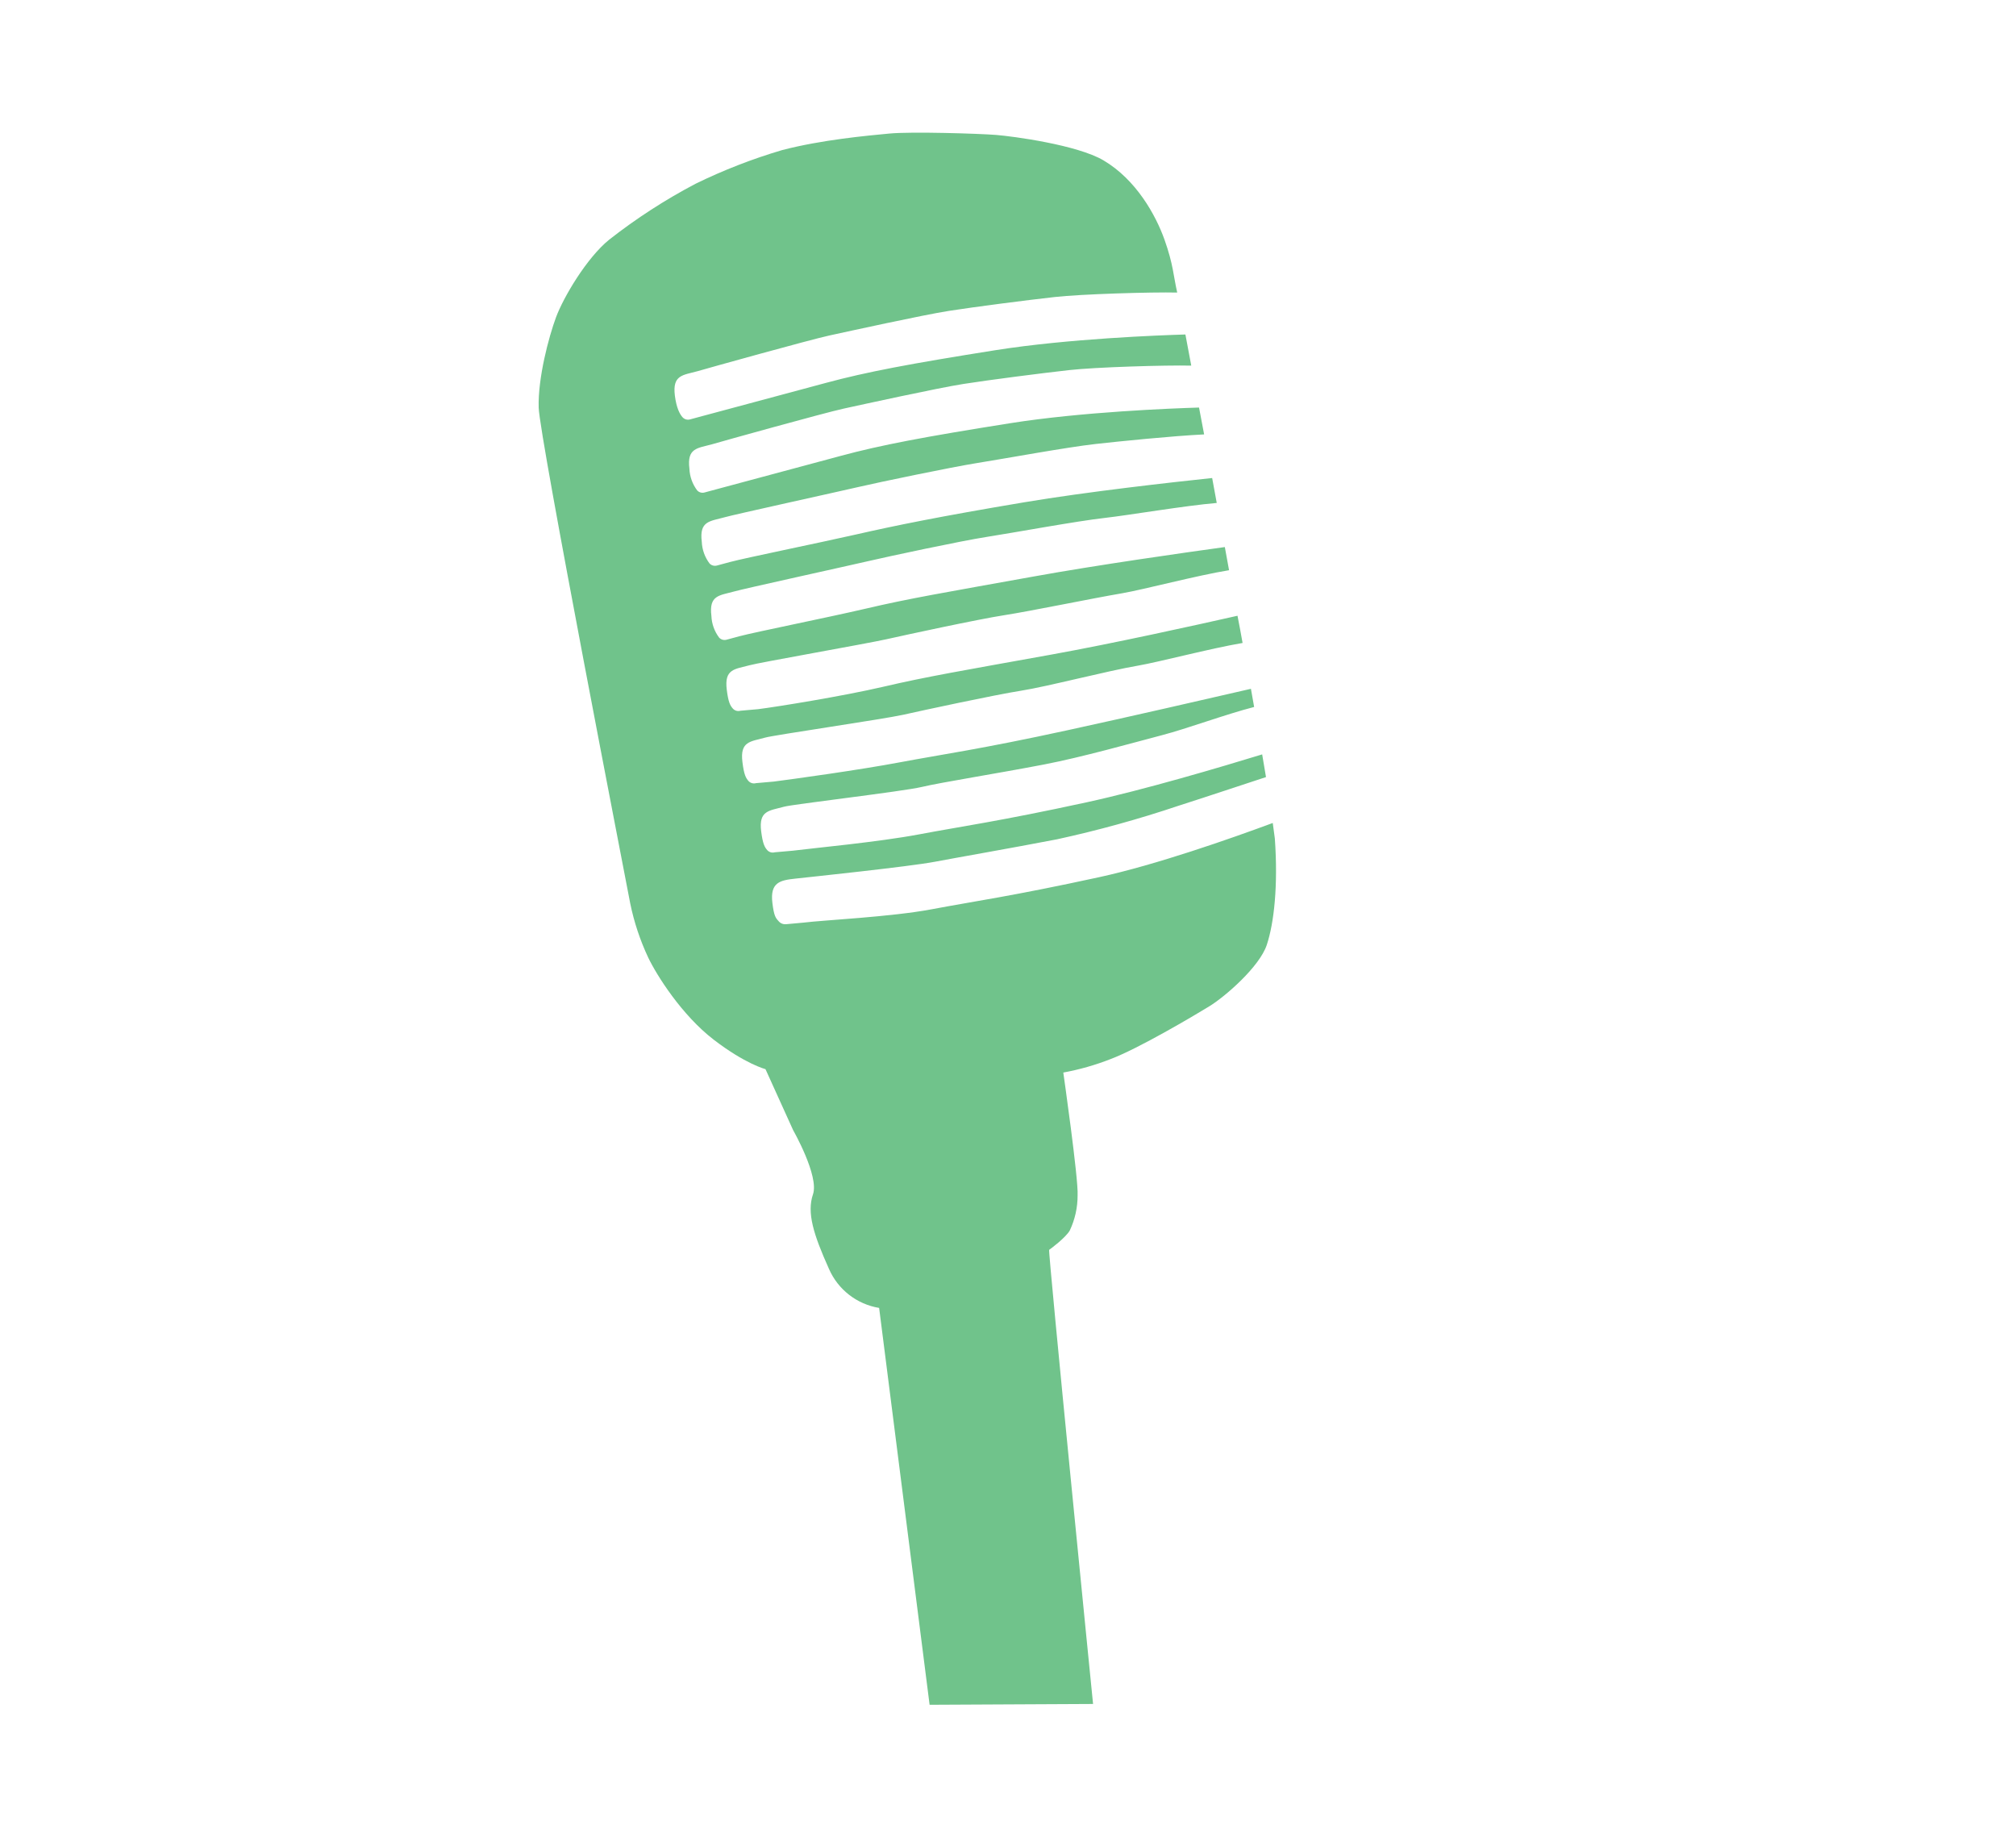
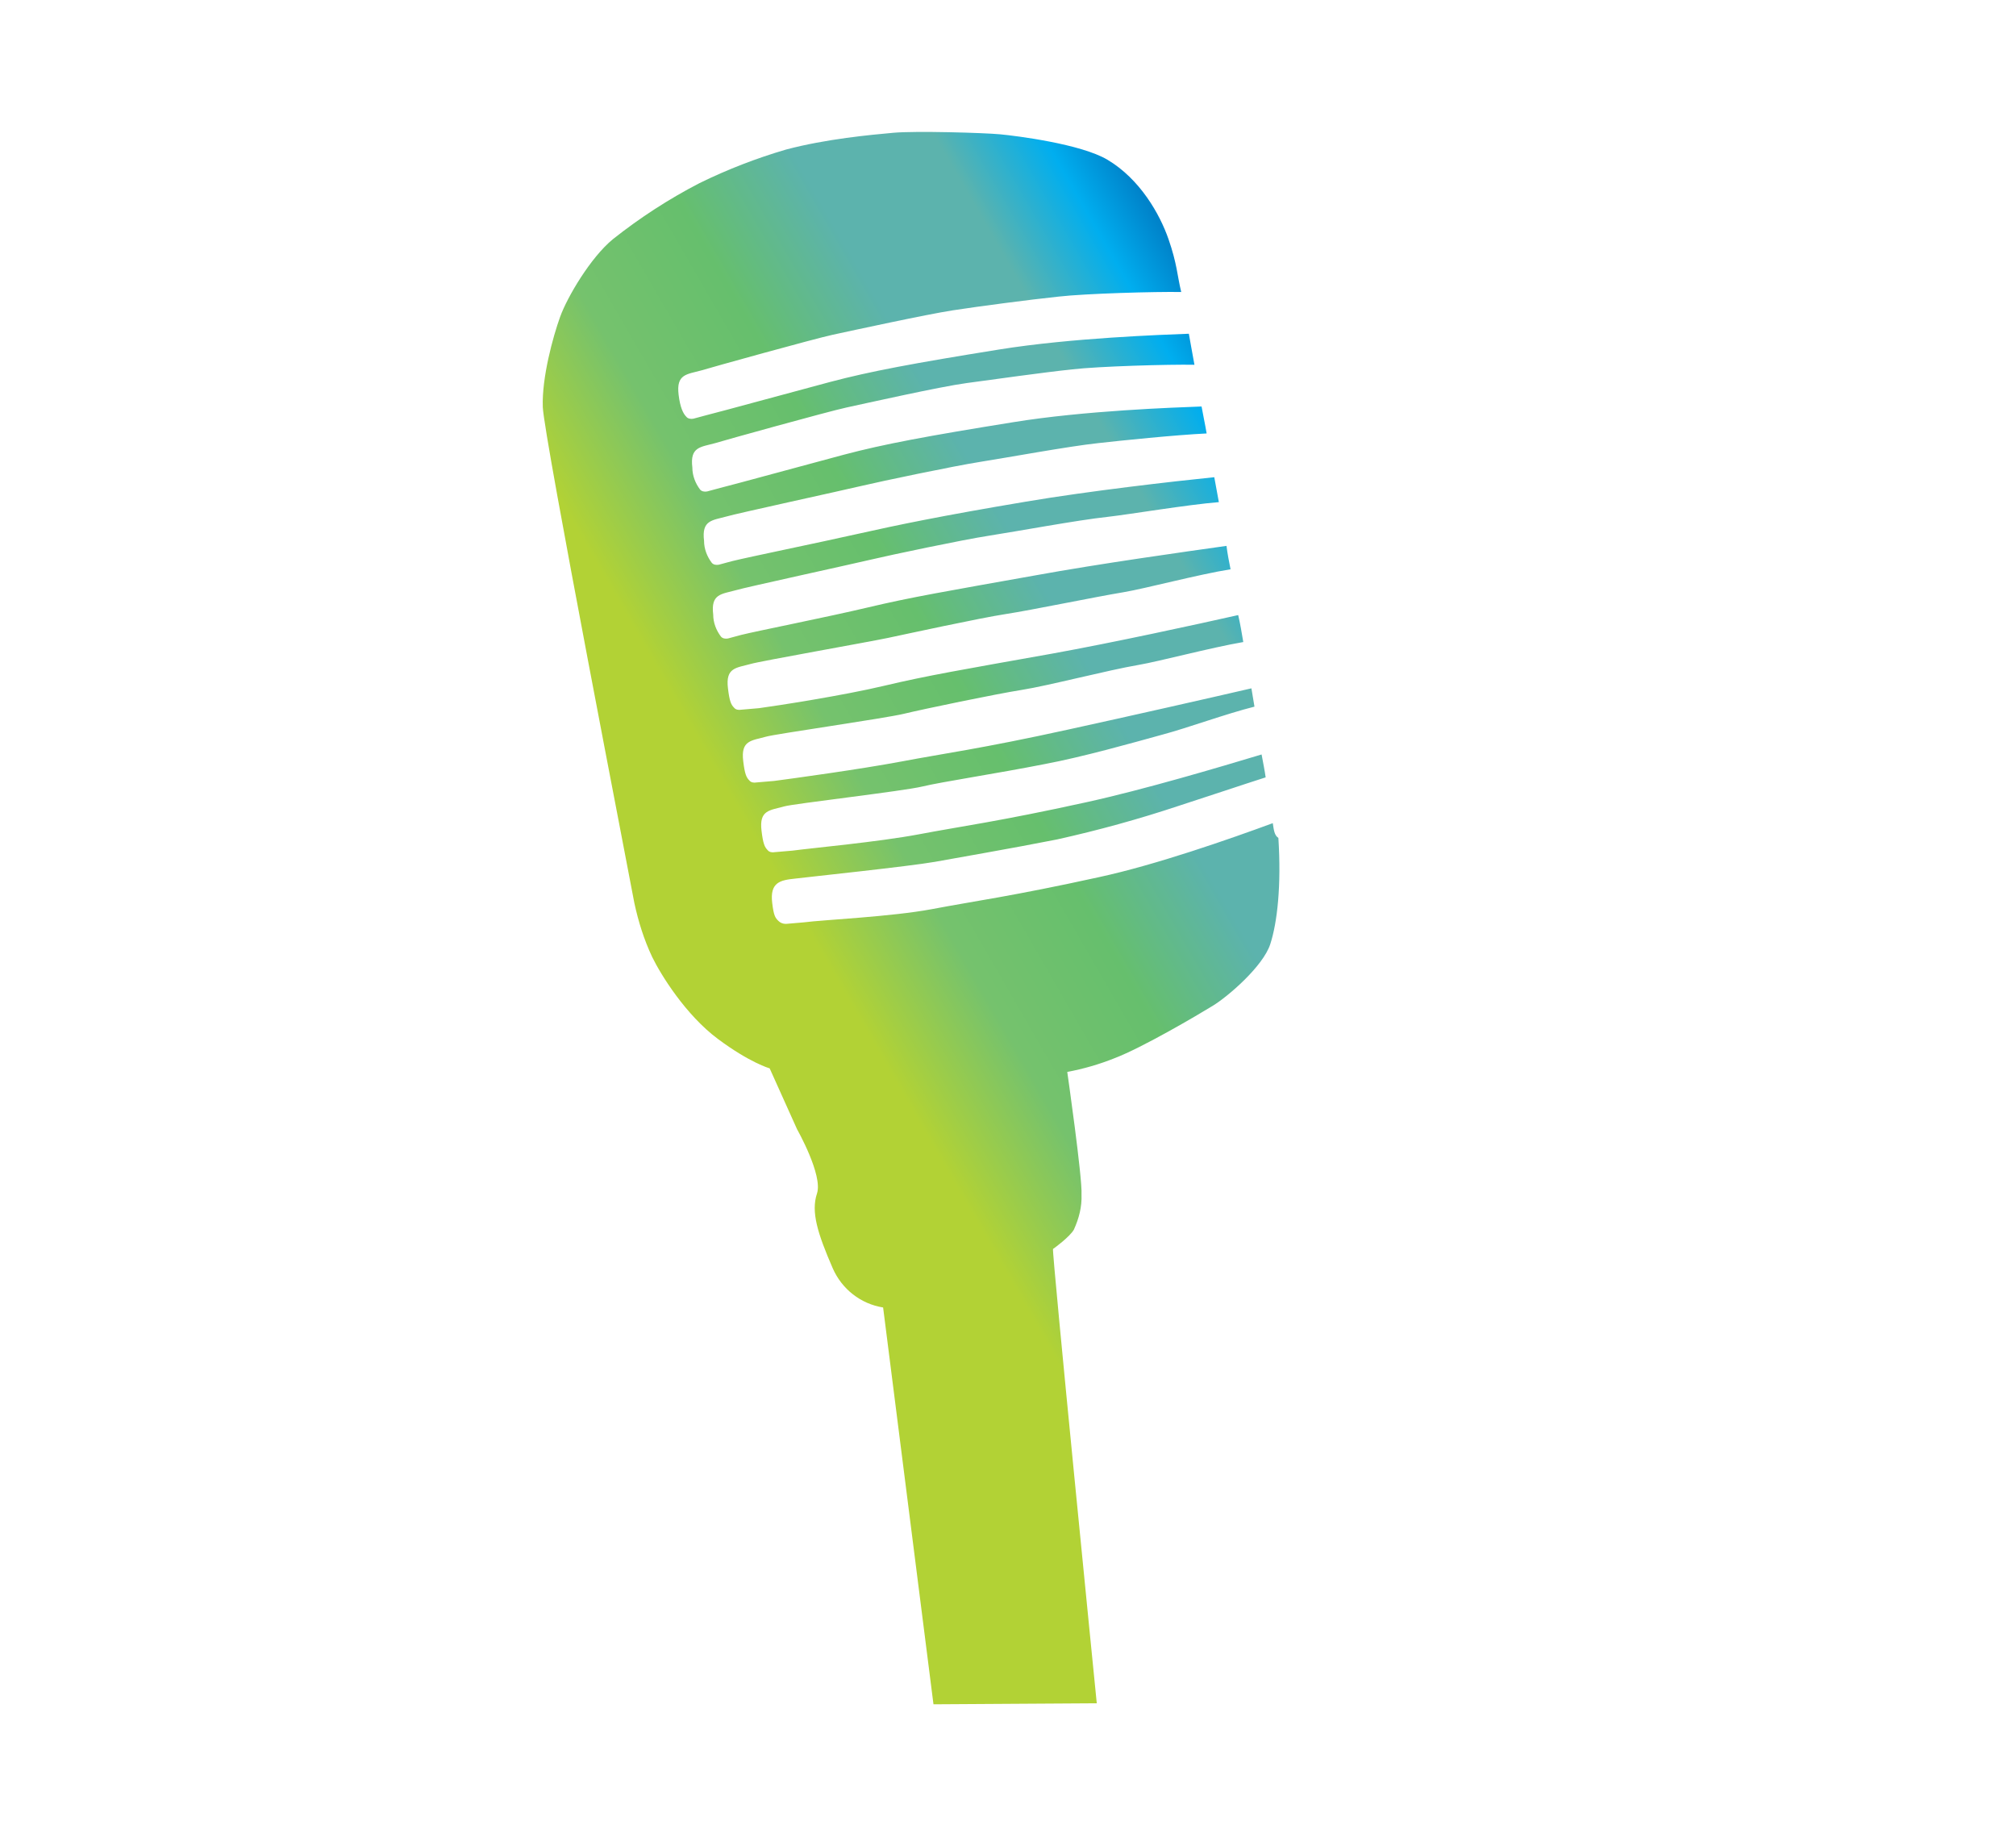
- <svg xmlns="http://www.w3.org/2000/svg" viewBox="0 0 396.26 362.81">
-   <defs>
-     <style>.cls-1{fill:#70c38b;}</style>
-   </defs>
+ <svg xmlns="http://www.w3.org/2000/svg" version="1.1" id="Layer_1" x="0px" y="0px" viewBox="0 0 396.3 362.8" style="enable-background:new 0 0 396.3 362.8;" xml:space="preserve">
+   <style type="text/css">
+ 	.st0{fill:url(#SVGID_1_);}
+ </style>
  <g id="mic">
    <g id="mouthpiece">
-       <path class="cls-1" d="M250.17,161.75c-8.44,3.13-23,8.23-34.11,10.65-17.27,3.76-24.52,4.72-32.93,6.31-8,1.51-21.41,2.14-25.17,2.62l-3.5.32A1.71,1.71,0,0,1,153,181c-.55-.6-.87-1-1.18-3.52-.5-4.09,1.55-4.47,4.48-4.79,2.4-.27,22.38-2.35,27.46-3.32,3.81-.73,14.85-2.65,24-4.41a225.16,225.16,0,0,0,23.93-6.61c6.24-2,12.44-4.08,17.15-5.62-.23-1.4-.48-2.89-.75-4.46-8.26,2.53-23.13,6.94-34.52,9.42-17.27,3.75-24.52,4.71-32.93,6.3-8,1.51-21.09,2.73-24.84,3.21l-3.51.31a1.46,1.46,0,0,1-1.45-.39c-.55-.6-.92-1.29-1.23-3.76-.5-4.09,1.58-4,4.48-4.8,1.6-.48,23.37-3,27.14-3.9s14.86-2.65,24-4.41c7.48-1.44,17.35-4.23,23.18-5.76,4.85-1.26,12.52-4.11,18.1-5.54q-.3-1.76-.63-3.57c-8.16,1.88-24.08,5.54-36,8.13-17.27,3.76-24.52,4.72-32.92,6.3-8,1.51-21.09,3.32-24.85,3.8l-3.51.31a1.47,1.47,0,0,1-1.45-.39c-.55-.6-.92-1.29-1.22-3.76-.51-4.09,1.57-4,4.47-4.8,1.6-.48,23.37-3.64,27.14-4.49s18.06-3.93,23.17-4.73,17-3.91,22.95-4.92c4.13-.71,14.21-3.38,20.58-4.46q-.47-2.66-1-5.35c-8,1.81-24.46,5.45-36.68,7.65-17.38,3.13-24.5,4.33-32.92,6.3-8,1.86-20.85,3.93-24.61,4.41l-3.51.31a1.45,1.45,0,0,1-1.44-.39c-.55-.6-.93-1.29-1.23-3.76-.51-4.09,1.57-4,4.48-4.79,1.6-.48,23.12-4.26,26.9-5.11s18-3.93,23.17-4.73,17.24-3.3,23.18-4.31c4.24-.73,14.7-3.51,21-4.53-.28-1.52-.56-3-.83-4.55-7.76,1.07-25,3.51-37.6,5.79-17.39,3.13-24.5,4.32-32.92,6.3-8,1.86-21.66,4.58-24.86,5.43l-2.56.69a1.47,1.47,0,0,1-1.45-.4,7.58,7.58,0,0,1-1.53-4.28c-.51-4.09,1.57-4,4.47-4.8,1.6-.48,22.74-5.12,26.52-6s18-3.93,23.16-4.73,17.58-3.1,23.28-3.74c4.45-.5,15.67-2.4,21.9-2.93-.3-1.65-.6-3.28-.9-4.9-7.85.83-24.58,2.69-37,4.78-16.74,2.81-25.3,4.57-32.92,6.3-8,1.81-21.66,4.58-24.86,5.43l-2.56.69a1.47,1.47,0,0,1-1.45-.4,7.58,7.58,0,0,1-1.53-4.28c-.51-4.09,1.57-4,4.47-4.8,1.6-.48,22.74-5.12,26.52-6S187,91.81,192.09,91s17.57-3.1,23.27-3.74c4.37-.49,15.08-1.58,21.32-1.88q-.5-2.73-1-5.28c-5.28.16-23,.84-37.13,3.08-16.84,2.67-25.42,4.29-33.3,6.42s-21,5.65-24.2,6.5l-2.56.69a1.44,1.44,0,0,1-1.45-.4,7.58,7.58,0,0,1-1.53-4.28c-.51-4.09,1.57-4,4.48-4.8,1.59-.48,22.07-6.18,25.84-7s18.44-4.05,23.56-4.85,15.05-2.08,20.76-2.72c5.16-.58,19-1,24-.88-.42-2.27-.81-4.32-1.15-6.12-5.06.15-23,.82-37.3,3.08-16.84,2.67-25.42,4.29-33.31,6.42s-21,5.65-24.2,6.5l-2.56.69a1.45,1.45,0,0,1-1.45-.4c-.55-.6-1.22-1.82-1.53-4.28-.51-4.09,1.57-4,4.48-4.8,1.6-.48,22.07-6.18,25.84-7s18.44-4.05,23.56-4.85,15.06-2.08,20.76-2.72c5.21-.59,19.21-1,24.1-.88-.76-3.34-.76-5.49-2.49-10.37s-5.6-11.83-12-15.61c-5.18-3.06-17.86-4.74-21.11-5s-16.62-.69-21-.27-13.22,1.21-21.06,3.25a109.18,109.18,0,0,0-17,6.61,112.17,112.17,0,0,0-17,11c-4.45,3.62-9,11.36-10.44,15.25s-3.57,11.93-3.41,17.74,17.48,94.65,18,97.48a47.52,47.52,0,0,0,3.52,10.6c1.68,3.52,6.63,11.35,12.87,16.15s10.19,5.8,10.19,5.8l5.44,12s5.13,9,3.9,12.6.06,7.81,3.14,14.66a13.06,13.06,0,0,0,9.86,7.67l9.92,78,32.13-.16s-8.9-89.1-8.63-89.26,3.25-2.4,4.05-3.79a16,16,0,0,0,1.54-6.93C212,231.75,209,210.8,209,210.8a50.55,50.55,0,0,0,9.33-2.66c5.49-2.08,16.2-8.42,19.34-10.34S247.58,190,249,185.7s2.24-11.6,1.58-20.89C250.49,164.16,250.36,163.11,250.17,161.75Z" />
+       <linearGradient id="SVGID_1_" gradientUnits="userSpaceOnUse" x1="116.206" y1="219.855" x2="276.005" y2="127.595">
+         <stop offset="0" style="stop-color:#B2D235" />
+         <stop offset="0.15" style="stop-color:#B2D235" />
+         <stop offset="0.3" style="stop-color:#B2D235" />
+         <stop offset="0.43" style="stop-color:#75C26D" />
+         <stop offset="0.57" style="stop-color:#66BF6D" />
+         <stop offset="0.7" style="stop-color:#5CB3AD" />
+         <stop offset="0.84" style="stop-color:#5CB3AD" />
+         <stop offset="0.94" style="stop-color:#00AEEF" />
+         <stop offset="1" style="stop-color:#0083CA" />
+       </linearGradient>
+       <path class="st0" d="M250.2,161.8c-8.4,3.1-23,8.2-34.1,10.6c-17.3,3.8-24.5,4.7-32.9,6.3c-8,1.5-21.4,2.1-25.2,2.6l-3.5,0.3    c-0.6,0-1.1-0.2-1.5-0.6c-0.6-0.6-0.9-1-1.2-3.5c-0.5-4.1,1.6-4.5,4.5-4.8c2.4-0.3,22.4-2.4,27.5-3.3c3.8-0.7,14.9-2.6,24-4.4    c8.1-1.8,16.1-4,23.9-6.6c6.2-2,12.4-4.1,17.1-5.6c-0.2-1.4-0.5-2.9-0.8-4.5c-8.3,2.5-23.1,6.9-34.5,9.4    c-17.3,3.8-24.5,4.7-32.9,6.3c-8,1.5-21.1,2.7-24.8,3.2l-3.5,0.3c-0.5,0.1-1.1,0-1.4-0.4c-0.6-0.6-0.9-1.3-1.2-3.8    c-0.5-4.1,1.6-4,4.5-4.8c1.6-0.5,23.4-3,27.1-3.9s14.9-2.6,24-4.4c7.5-1.4,17.4-4.2,23.2-5.8c4.9-1.3,12.5-4.1,18.1-5.5    c-0.2-1.2-0.4-2.4-0.6-3.6c-8.2,1.9-24.1,5.5-36,8.1c-17.3,3.8-24.5,4.7-32.9,6.3c-8,1.5-21.1,3.3-24.9,3.8l-3.5,0.3    c-0.5,0.1-1.1,0-1.4-0.4c-0.6-0.6-0.9-1.3-1.2-3.8c-0.5-4.1,1.6-4,4.5-4.8c1.6-0.5,23.4-3.6,27.1-4.5s18.1-3.9,23.2-4.7    s17-3.9,22.9-4.9c4.1-0.7,14.2-3.4,20.6-4.5c-0.3-1.8-0.6-3.6-1-5.3c-8,1.8-24.5,5.4-36.7,7.6c-17.4,3.1-24.5,4.3-32.9,6.3    c-8,1.9-20.9,3.9-24.6,4.4l-3.5,0.3c-0.5,0.1-1.1,0-1.4-0.4c-0.6-0.6-0.9-1.3-1.2-3.8c-0.5-4.1,1.6-4,4.5-4.8    c1.6-0.5,23.1-4.3,26.9-5.1s18-3.9,23.2-4.7s17.2-3.3,23.2-4.3c4.2-0.7,14.7-3.5,21-4.5c-0.3-1.5-0.6-3-0.8-4.6    c-7.8,1.1-25,3.5-37.6,5.8c-17.4,3.1-24.5,4.3-32.9,6.3c-8,1.9-21.7,4.6-24.9,5.4l-2.6,0.7c-0.5,0.1-1.1,0-1.4-0.4    c-0.9-1.2-1.5-2.7-1.5-4.3c-0.5-4.1,1.6-4,4.5-4.8c1.6-0.5,22.7-5.1,26.5-6s18-3.9,23.2-4.7s17.6-3.1,23.3-3.7    c4.4-0.5,15.7-2.4,21.9-2.9c-0.3-1.7-0.6-3.3-0.9-4.9c-7.9,0.8-24.6,2.7-37,4.8c-16.7,2.8-25.3,4.6-32.9,6.3    c-8,1.8-21.7,4.6-24.9,5.4l-2.6,0.7c-0.5,0.1-1.1,0-1.4-0.4c-0.9-1.2-1.5-2.7-1.5-4.3c-0.5-4.1,1.6-4,4.5-4.8    c1.6-0.5,22.7-5.1,26.5-6s18.1-3.9,23.2-4.7s17.6-3.1,23.3-3.7c4.4-0.5,15.1-1.6,21.3-1.9c-0.3-1.8-0.7-3.6-1-5.3    c-5.3,0.2-23,0.8-37.1,3.1c-16.8,2.7-25.4,4.3-33.3,6.4s-21,5.7-24.2,6.5l-2.6,0.7c-0.5,0.1-1.1,0-1.4-0.4    c-0.9-1.2-1.5-2.7-1.5-4.3c-0.5-4.1,1.6-4,4.5-4.8c1.6-0.5,22.1-6.2,25.8-7s18.4-4.1,23.6-4.8s15.1-2.1,20.8-2.7    c5.2-0.6,19-1,24-0.9c-0.4-2.3-0.8-4.3-1.1-6.1c-5.1,0.2-23,0.8-37.3,3.1c-16.8,2.7-25.4,4.3-33.3,6.4s-21,5.7-24.2,6.5l-2.6,0.7    c-0.5,0.1-1.1,0-1.4-0.4c-0.6-0.6-1.2-1.8-1.5-4.3c-0.5-4.1,1.6-4,4.5-4.8c1.6-0.5,22.1-6.2,25.8-7s18.4-4,23.6-4.8    s15.1-2.1,20.8-2.7c5.2-0.6,19.2-1,24.1-0.9c-0.8-3.3-0.8-5.5-2.5-10.4s-5.6-11.8-12-15.6c-5.2-3.1-17.9-4.7-21.1-5    s-16.6-0.7-21-0.3s-13.2,1.2-21.1,3.3c-5.8,1.7-11.5,3.9-17,6.6c-6,3.1-11.7,6.8-17,11c-4.4,3.6-9,11.4-10.4,15.3    s-3.6,11.9-3.4,17.7s17.5,94.6,18,97.5c0.8,3.7,1.9,7.2,3.5,10.6c1.7,3.5,6.6,11.4,12.9,16.1s10.2,5.8,10.2,5.8l5.4,12    c0,0,5.1,9,3.9,12.6s0.1,7.8,3.1,14.7c1.8,4.1,5.5,7,9.9,7.7l9.9,78l32.1-0.2c0,0-8.9-89.1-8.6-89.3s3.3-2.4,4.1-3.8    c1-2.2,1.6-4.5,1.5-6.9c0.2-3.2-2.8-24.1-2.8-24.1c3.2-0.6,6.3-1.5,9.3-2.7c5.5-2.1,16.2-8.4,19.3-10.3s9.9-7.8,11.3-12.1    s2.2-11.6,1.6-20.9C250.5,164.2,250.4,163.1,250.2,161.8z" />
    </g>
  </g>
</svg>
